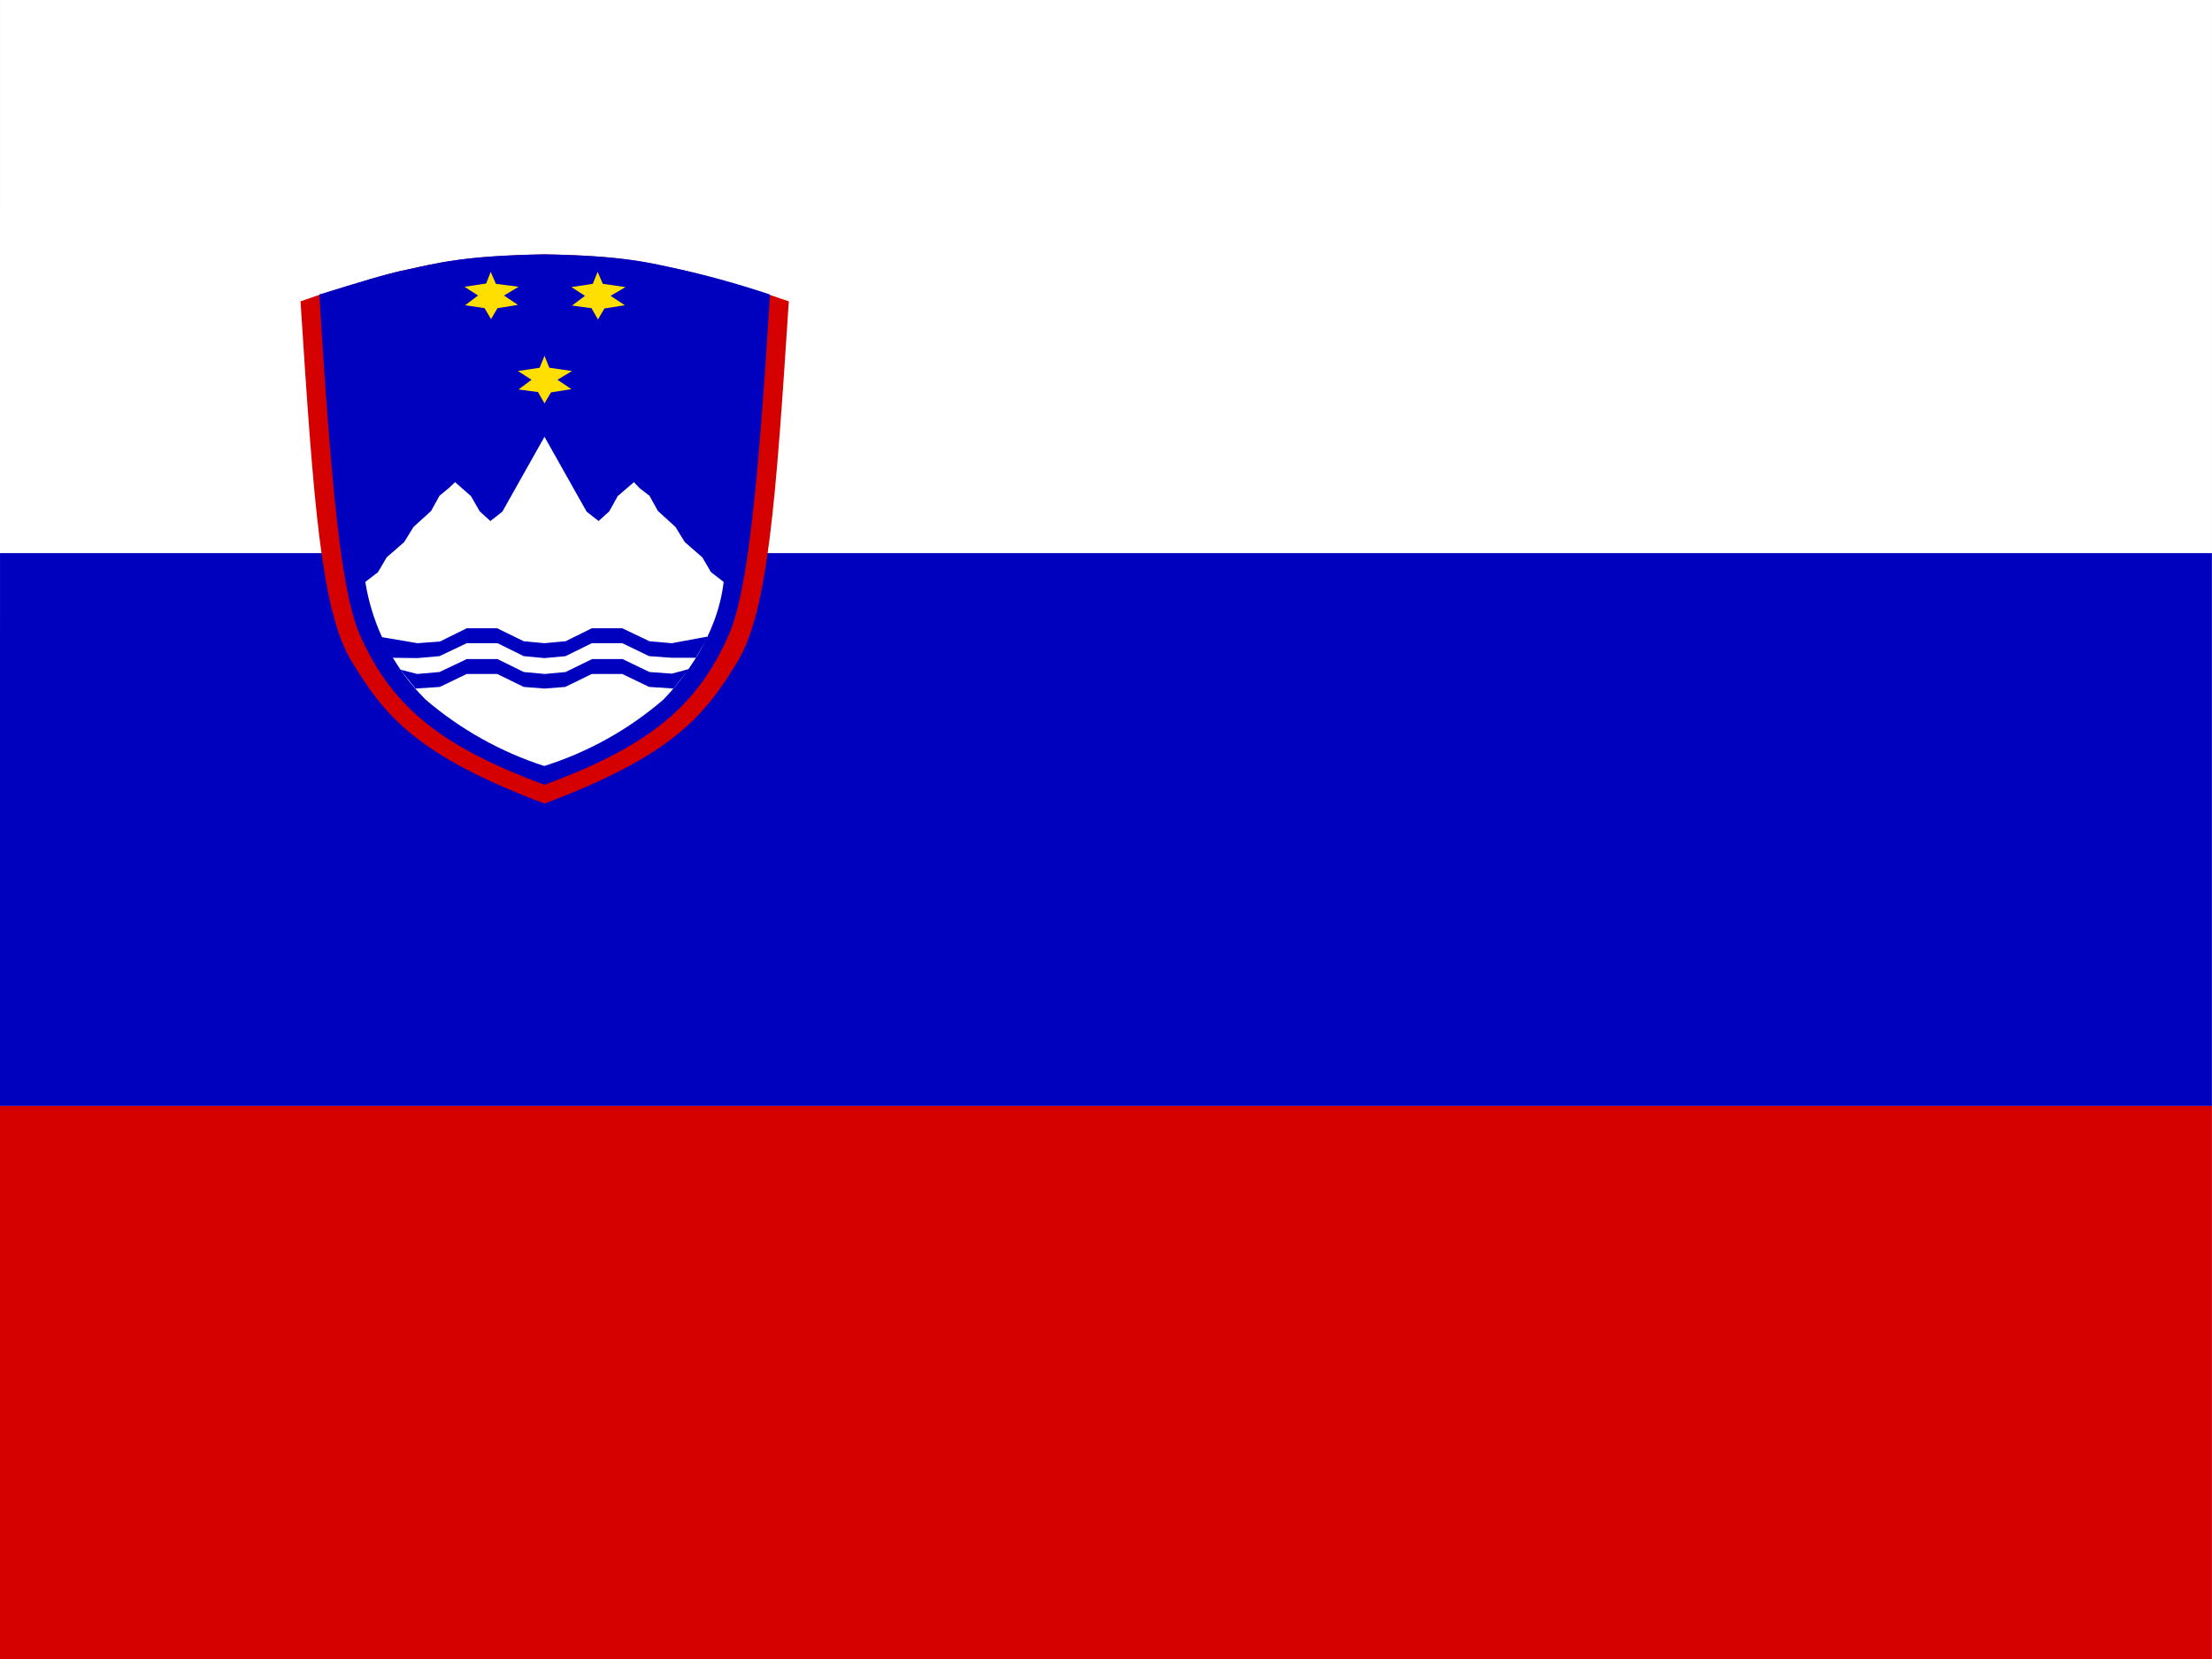
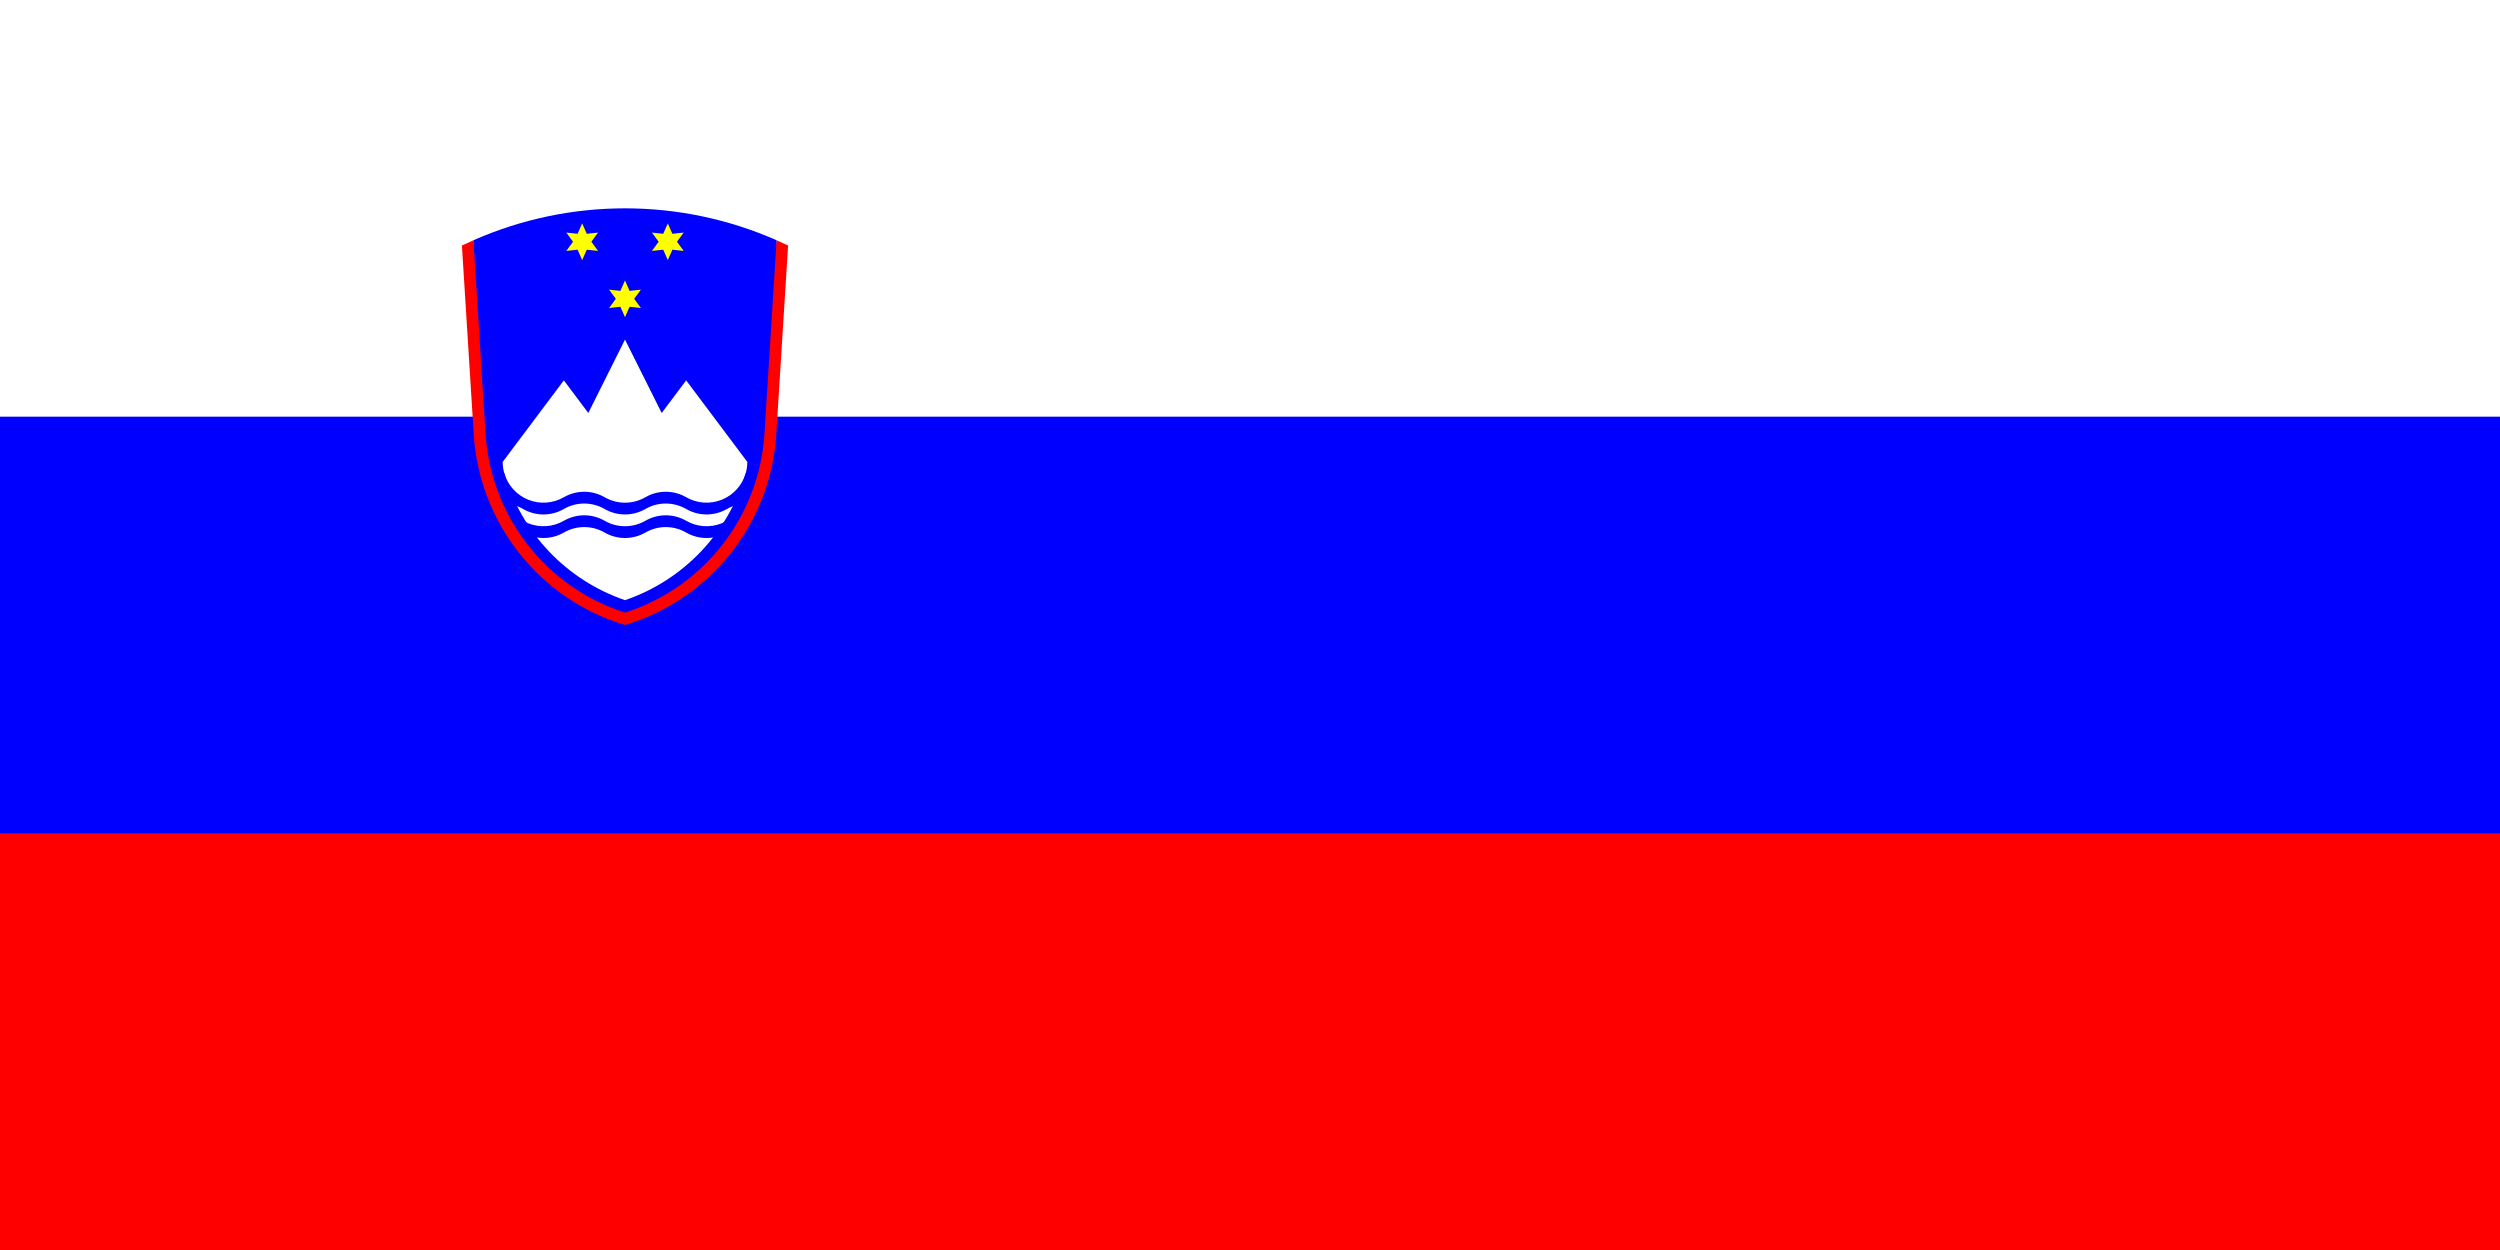
- <svg xmlns="http://www.w3.org/2000/svg" id="flag-icons-si" viewBox="0 0 640 480">
-   <defs>
-     <clipPath id="si-a">
-       <path fill-opacity=".7" d="M-15 0h682.6v512H-15.1z" />
-     </clipPath>
-   </defs>
-   <g fill-rule="evenodd" stroke-width="1pt" clip-path="url(#si-a)" transform="translate(14.1)scale(.9375)">
-     <path fill="#fff" d="M-62 0H962v512H-62z" />
-     <path fill="#d50000" d="M-62 341.3H962V512H-62z" />
-     <path fill="#0000bf" d="M-62 170.7H962v170.6H-62z" />
-     <path fill="#d50000" d="M228.4 93c-4 61.6-6.4 95.4-15.7 111-10.2 16.8-20 29.1-59.7 44-39.6-14.9-49.4-27.2-59.6-44-9.4-15.6-11.7-49.4-15.7-111l5.8-2c11.8-3.6 20.6-6.5 27.1-7.8 9.3-2 17.3-4.2 42.3-4.7 25 .4 33 2.8 42.3 4.8 6.4 1.4 15.6 4 27.3 7.7z" />
-     <path fill="#0000bf" d="M222.6 91c-3.8 61.5-7 89.7-12 103.2-9.6 23.2-24.8 35.9-57.6 48-32.8-12.1-48-24.8-57.7-48-5-13.6-8-41.7-11.8-103.3 11.6-3.6 20.6-6.4 27.1-7.7 9.3-2 17.3-4.3 42.3-4.7 25 .4 33 2.7 42.3 4.7a284 284 0 0 1 27.4 7.7z" />
-     <path fill="#ffdf00" d="m153 109.8 1.5 3.7 7 1-4.5 2.7 4.3 2.9-6.3 1-2 3.4-2-3.5-6-.8 4-3-4.2-2.7 6.7-1z" />
-     <path fill="#fff" d="m208.3 179.6-3.9-3-2.7-4.6-5.4-4.7-2.9-4.7-5.4-4.9-2.6-4.7-3-2.3-1.8-1.9-5 4.3-2.6 4.7-3.3 3-3.7-2.9-2.7-4.8-10.3-18.3-10.3 18.3-2.7 4.8-3.7 2.9-3.3-3-2.7-4.7-4.9-4.3-1.9 1.8-2.9 2.4-2.6 4.7-5.4 4.9-2.9 4.7-5.4 4.7-2.7 4.6-3.9 3a65.8 65.8 0 0 0 18.6 36.3 107 107 0 0 0 36.6 20.5 104.1 104.1 0 0 0 36.8-20.5c5.8-6 16.6-19.3 18.6-36.3" />
-     <path fill="#ffdf00" d="m169.4 83.9 1.6 3.7 7 1-4.6 2.7 4.4 2.9-6.3 1-2 3.4-2-3.5-6-.8 4-3-4.2-2.7 6.6-1zm-33 0 1.6 3.7 7 .9-4.5 2.7 4.3 2.9-6.3 1-2 3.4-2-3.4-6-.9 4-3-4.2-2.7 6.7-1z" />
-     <path fill="#0000bf" d="M199.7 203h-7.4l-7-.5-8.3-4h-9.4l-8.1 4-6.5.6-6.4-.6-8.1-4H129l-8.4 4-6.9.6-7.6-.1-3.6-6.2.1-.2 11.2 1.9 6.9-.5 8.3-4.1h9.4l8.2 4 6.4.6 6.5-.6 8.1-4h9.4l8.4 4 6.9.6 10.8-2 .2.4zm-86.4 9.5 7.4-.5 8.3-4h9.4l8.2 4 6.4.5 6.4-.5 8.2-4h9.4l8.3 4 7.5.5 4.8-6h-.1l-5.2 1.4-6.9-.5-8.3-4h-9.4l-8.2 4-6.4.6-6.5-.6-8.1-4H129l-8.4 4-6.9.6-5-1.3v.2l4.5 5.6z" />
+ <svg xmlns="http://www.w3.org/2000/svg" xmlns:xlink="http://www.w3.org/1999/xlink" width="1200" height="600" viewBox="0 0 240 120" fill="#00f">
+   <path d="M0 0h240v120H0Z" fill="red" />
+   <path d="M0 0h240v80H0Z" />
+   <path d="M0 0h240v40H0Z" fill="#fff" />
+   <g transform="matrix(.3914069 0 0 .3914069 60 60)">
+     <path d="M-37.175-94.368a92.195 92.195 0 0 1 74.351 0Q43-12 0-1q-43-11-37.175-93.368Z" />
+     <path id="a" d="m0-84.5 1.125 2.551L3.897-82.25 2.25-80l1.647 2.25L1.125-78.051 0-75.5l-1.125-2.551-2.772.301L-2.25-80l-1.647-2.25 2.772.301" fill="#ff0" />
+     <use xlink:href="#a" x="-10.5" y="-14" />
+     <use xlink:href="#a" x="10.5" y="-14" />
+     <path d="m0-70 9 18 6-8 15 20a10 10 0 0 1-.385 2.747A46.401 46.401 0 0 1 0-6.091a46.401 46.401 0 0 1-29.615-31.162A10 10 0 0 1-30-40l15-20 6 8z" fill="#fff" />
+     <path id="b" d="M-29.615-37.253A10 10 0 0 0-15-31.34a10 10 0 0 1 10 0 10 10 0 0 0 10 0 10 10 0 0 1 10 0 10 10 0 0 0 14.615-5.913L30-37.113v7.321a10 10 0 0 0-5 1.34 10 10 0 0 1-10 0 10 10 0 0 0-10 0 10 10 0 0 1-10 0 10 10 0 0 0-10 0 10 10 0 0 1-10 0 10 10 0 0 0-5-1.34v-7.321" />
+     <use xlink:href="#b" y="5.774" />
+     <path d="M-40-93.066a92.195 92.195 0 0 1 2.825-1.302l2.971 47.449A49.301 49.301 0 0 0 0-3.036a49.301 49.301 0 0 0 34.205-43.883l2.971-47.449A92.195 92.195 0 0 1 40-93.066L37.1-46.738A52.202 52.202 0 0 1 0 0a52.202 52.202 0 0 1-37.1-46.738Z" fill="red" />
  </g>
</svg>
